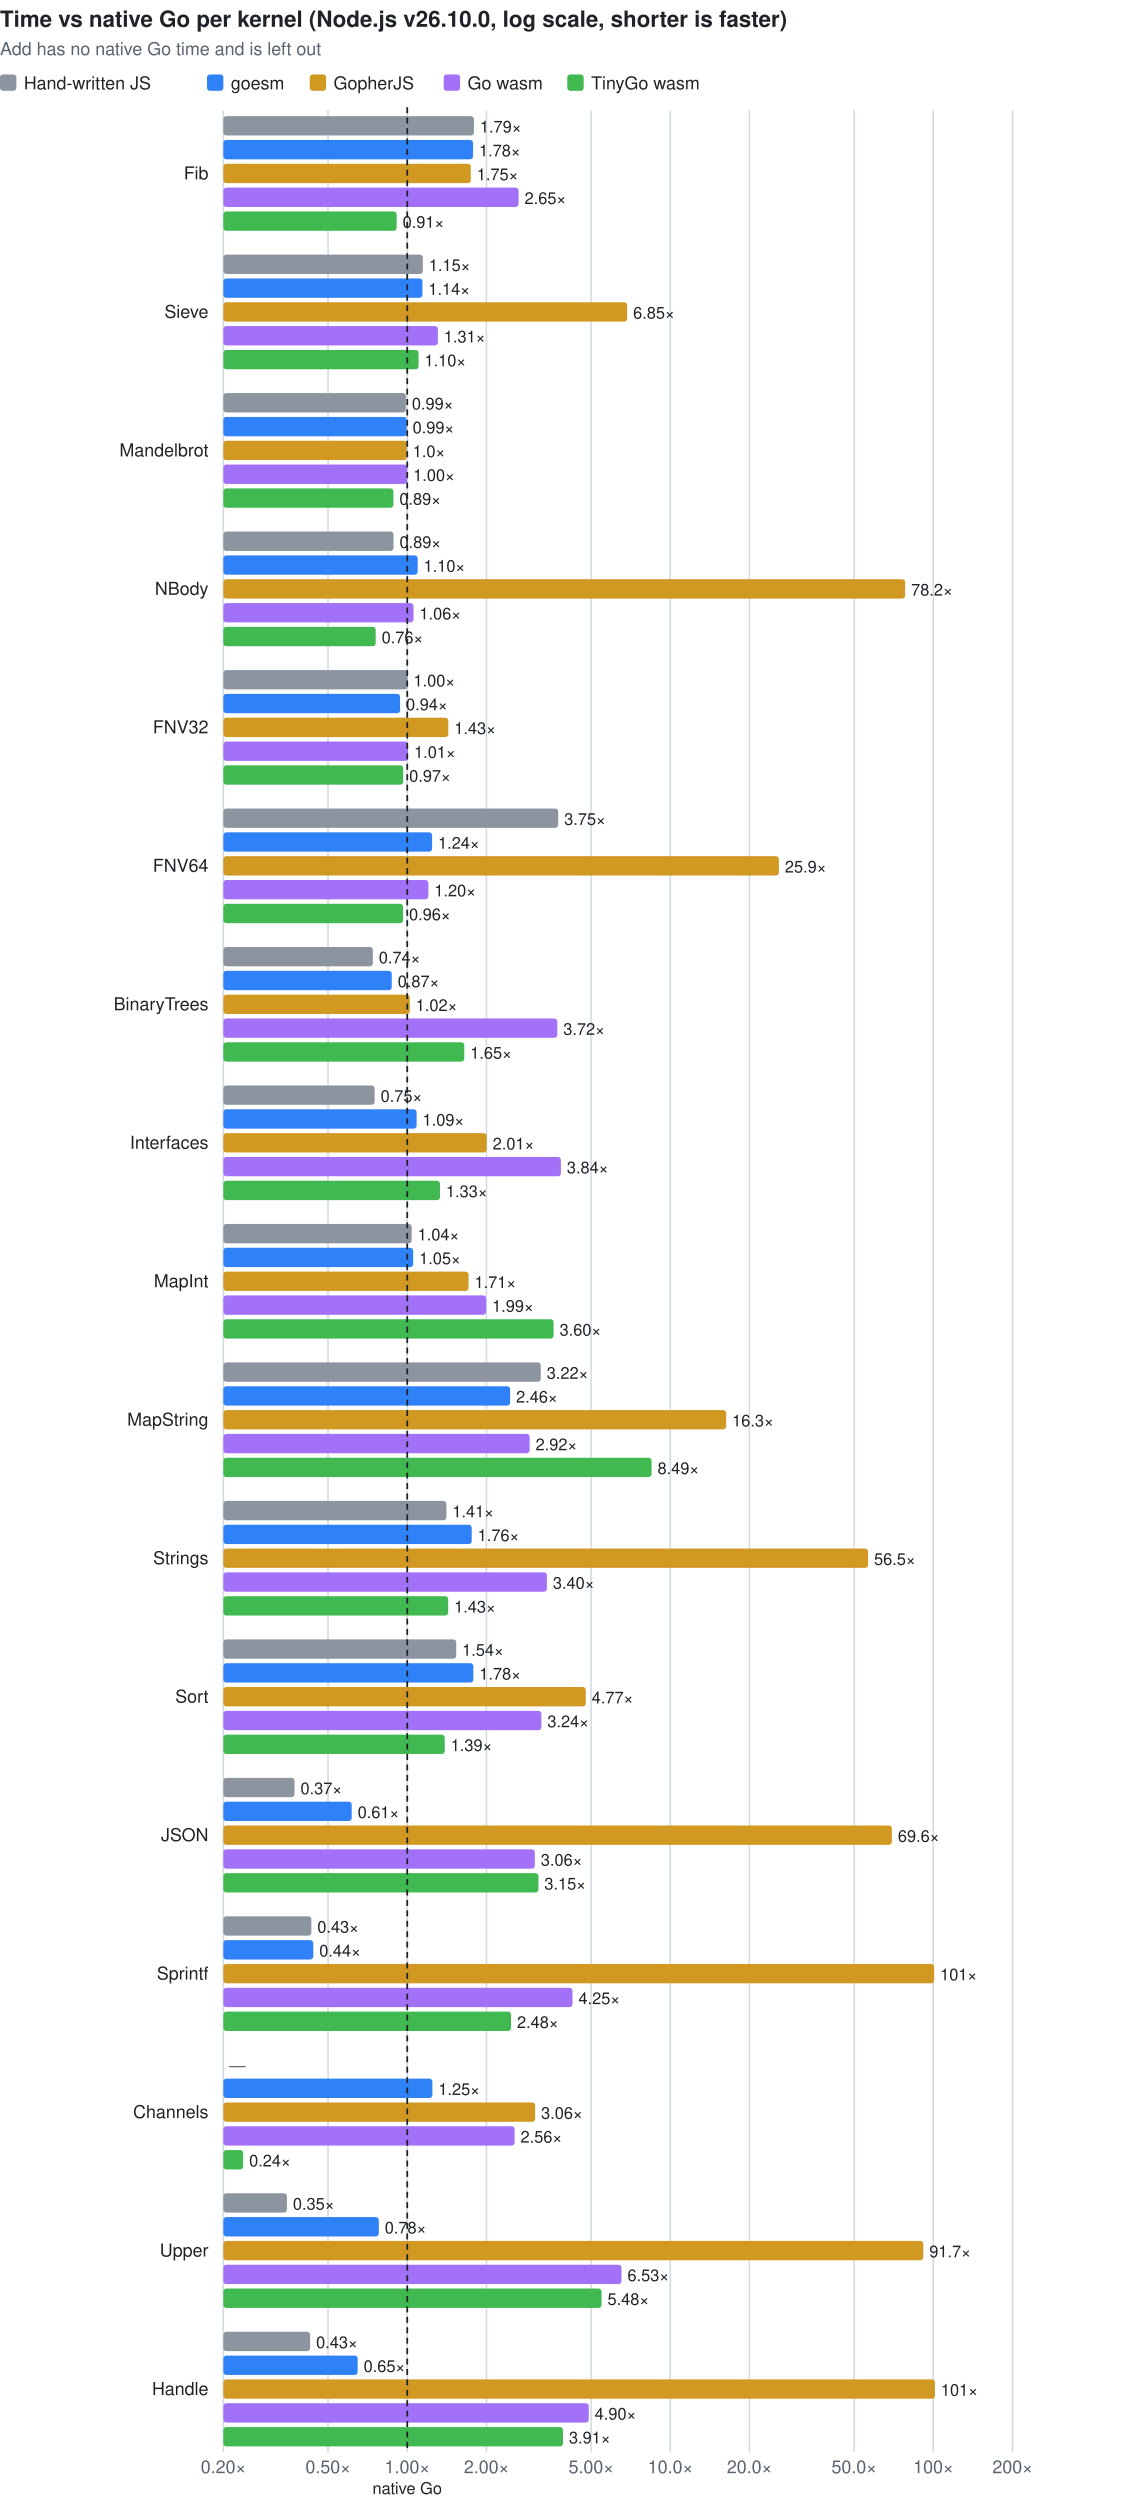
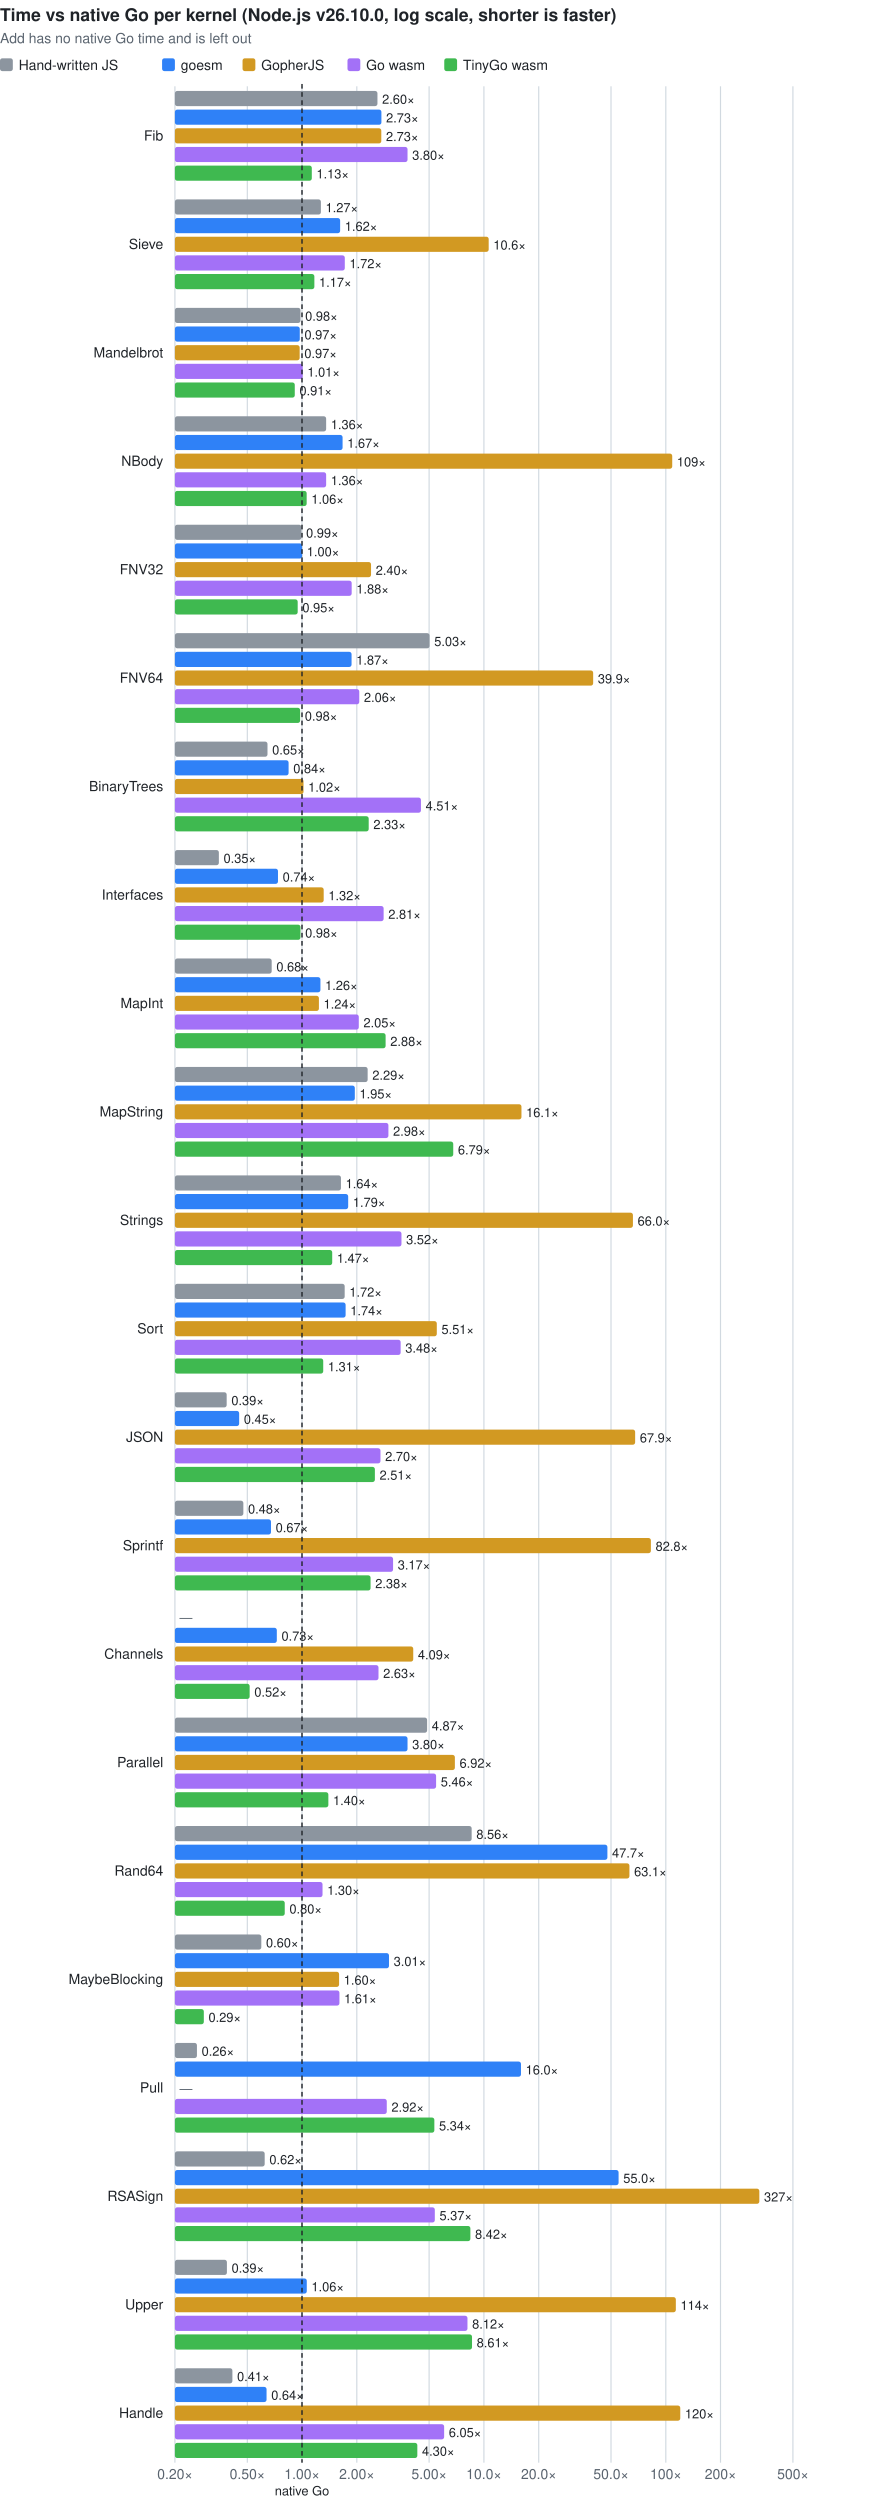
- <svg xmlns="http://www.w3.org/2000/svg" width="760" height="1679" viewBox="0 0 760 1679" font-family="-apple-system, 'Segoe UI', Helvetica, Arial, 'Hiragino Sans', 'Noto Sans CJK JP', 'Yu Gothic', sans-serif" font-size="12">
+ <svg xmlns="http://www.w3.org/2000/svg" width="760" height="2144" viewBox="0 0 760 2144" font-family="-apple-system, 'Segoe UI', Helvetica, Arial, 'Hiragino Sans', 'Noto Sans CJK JP', 'Yu Gothic', sans-serif" font-size="12">
  <style>.t{fill:#1f2328}.m{fill:#59636e}.g{stroke:#d1d9e0}.r{stroke:#1f2328}@media (prefers-color-scheme:dark){.t{fill:#f0f6fc}.m{fill:#9198a1}.g{stroke:#3d444d}.r{stroke:#f0f6fc}}</style>
  <text class="t" x="0" y="18" font-size="15" font-weight="600">Time vs native Go per kernel (Node.js v26.10.0, log scale, shorter is faster)</text>
  <text class="m" x="0" y="37">Add has no native Go time and is left out</text>
  <rect x="0" y="50" width="11" height="11" rx="2" fill="#8c959f" />
  <text class="t" x="16" y="60">Hand-written JS</text>
  <rect x="139" y="50" width="11" height="11" rx="2" fill="#2f81f7" />
  <text class="t" x="155" y="60">goesm</text>
  <rect x="208" y="50" width="11" height="11" rx="2" fill="#d29922" />
  <text class="t" x="224" y="60">GopherJS</text>
  <rect x="298" y="50" width="11" height="11" rx="2" fill="#a371f7" />
  <text class="t" x="314" y="60">Go wasm</text>
  <rect x="381" y="50" width="11" height="11" rx="2" fill="#3fb950" />
  <text class="t" x="397" y="60">TinyGo wasm</text>
-   <line class="g" x1="150.0" y1="74" x2="150.0" y2="1647" />
-   <text class="m" x="150.0" y="1661" text-anchor="middle">0.20×</text>
-   <line class="g" x1="220.3" y1="74" x2="220.3" y2="1647" />
-   <text class="m" x="220.3" y="1661" text-anchor="middle">0.50×</text>
-   <line class="g" x1="273.5" y1="74" x2="273.5" y2="1647" />
-   <text class="m" x="273.5" y="1661" text-anchor="middle">1.00×</text>
-   <line class="g" x1="326.7" y1="74" x2="326.7" y2="1647" />
-   <text class="m" x="326.7" y="1661" text-anchor="middle">2.00×</text>
-   <line class="g" x1="397.0" y1="74" x2="397.0" y2="1647" />
-   <text class="m" x="397.0" y="1661" text-anchor="middle">5.00×</text>
-   <line class="g" x1="450.2" y1="74" x2="450.2" y2="1647" />
-   <text class="m" x="450.2" y="1661" text-anchor="middle">10.0×</text>
-   <line class="g" x1="503.3" y1="74" x2="503.3" y2="1647" />
-   <text class="m" x="503.3" y="1661" text-anchor="middle">20.0×</text>
-   <line class="g" x1="573.6" y1="74" x2="573.6" y2="1647" />
-   <text class="m" x="573.6" y="1661" text-anchor="middle">50.0×</text>
-   <line class="g" x1="626.8" y1="74" x2="626.8" y2="1647" />
-   <text class="m" x="626.8" y="1661" text-anchor="middle">100×</text>
-   <line class="g" x1="680.0" y1="74" x2="680.0" y2="1647" />
-   <text class="m" x="680.0" y="1661" text-anchor="middle">200×</text>
+   <line class="g" x1="150.0" y1="74" x2="150.0" y2="2112" />
+   <text class="m" x="150.0" y="2126" text-anchor="middle">0.20×</text>
+   <line class="g" x1="212.1" y1="74" x2="212.1" y2="2112" />
+   <text class="m" x="212.1" y="2126" text-anchor="middle">0.50×</text>
+   <line class="g" x1="259.0" y1="74" x2="259.0" y2="2112" />
+   <text class="m" x="259.0" y="2126" text-anchor="middle">1.00×</text>
+   <line class="g" x1="306.0" y1="74" x2="306.0" y2="2112" />
+   <text class="m" x="306.0" y="2126" text-anchor="middle">2.00×</text>
+   <line class="g" x1="368.0" y1="74" x2="368.0" y2="2112" />
+   <text class="m" x="368.0" y="2126" text-anchor="middle">5.00×</text>
+   <line class="g" x1="415.0" y1="74" x2="415.0" y2="2112" />
+   <text class="m" x="415.0" y="2126" text-anchor="middle">10.0×</text>
+   <line class="g" x1="462.0" y1="74" x2="462.0" y2="2112" />
+   <text class="m" x="462.0" y="2126" text-anchor="middle">20.0×</text>
+   <line class="g" x1="524.0" y1="74" x2="524.0" y2="2112" />
+   <text class="m" x="524.0" y="2126" text-anchor="middle">50.0×</text>
+   <line class="g" x1="571.0" y1="74" x2="571.0" y2="2112" />
+   <text class="m" x="571.0" y="2126" text-anchor="middle">100×</text>
+   <line class="g" x1="617.9" y1="74" x2="617.9" y2="2112" />
+   <text class="m" x="617.9" y="2126" text-anchor="middle">200×</text>
+   <line class="g" x1="680.0" y1="74" x2="680.0" y2="2112" />
+   <text class="m" x="680.0" y="2126" text-anchor="middle">500×</text>
  <text class="t" x="140" y="120.5" text-anchor="end">Fib</text>
-   <rect x="150" y="78" width="168.3" height="13" rx="2" fill="#8c959f" />
-   <text class="t" x="322.3" y="89" font-size="11">1.79×</text>
-   <rect x="150" y="94" width="167.7" height="13" rx="2" fill="#2f81f7" />
-   <text class="t" x="321.7" y="105" font-size="11">1.78×</text>
-   <rect x="150" y="110" width="166.2" height="13" rx="2" fill="#d29922" />
-   <text class="t" x="320.2" y="121" font-size="11">1.75×</text>
-   <rect x="150" y="126" width="198.3" height="13" rx="2" fill="#a371f7" />
-   <text class="t" x="352.3" y="137" font-size="11">2.65×</text>
-   <rect x="150" y="142" width="116.4" height="13" rx="2" fill="#3fb950" />
-   <text class="t" x="270.4" y="153" font-size="11">0.91×</text>
+   <rect x="150" y="78" width="173.7" height="13" rx="2" fill="#8c959f" />
+   <text class="t" x="327.7" y="89" font-size="11">2.60×</text>
+   <rect x="150" y="94" width="177.1" height="13" rx="2" fill="#2f81f7" />
+   <text class="t" x="331.1" y="105" font-size="11">2.73×</text>
+   <rect x="150" y="110" width="177.0" height="13" rx="2" fill="#d29922" />
+   <text class="t" x="331.0" y="121" font-size="11">2.73×</text>
+   <rect x="150" y="126" width="199.5" height="13" rx="2" fill="#a371f7" />
+   <text class="t" x="353.5" y="137" font-size="11">3.80×</text>
+   <rect x="150" y="142" width="117.4" height="13" rx="2" fill="#3fb950" />
+   <text class="t" x="271.4" y="153" font-size="11">1.13×</text>
  <text class="t" x="140" y="213.5" text-anchor="end">Sieve</text>
-   <rect x="150" y="171" width="134.0" height="13" rx="2" fill="#8c959f" />
-   <text class="t" x="288.0" y="182" font-size="11">1.15×</text>
-   <rect x="150" y="187" width="133.7" height="13" rx="2" fill="#2f81f7" />
-   <text class="t" x="287.7" y="198" font-size="11">1.14×</text>
-   <rect x="150" y="203" width="271.2" height="13" rx="2" fill="#d29922" />
-   <text class="t" x="425.2" y="214" font-size="11">6.85×</text>
-   <rect x="150" y="219" width="144.1" height="13" rx="2" fill="#a371f7" />
-   <text class="t" x="298.1" y="230" font-size="11">1.31×</text>
-   <rect x="150" y="235" width="131.1" height="13" rx="2" fill="#3fb950" />
-   <text class="t" x="285.1" y="246" font-size="11">1.10×</text>
+   <rect x="150" y="171" width="125.2" height="13" rx="2" fill="#8c959f" />
+   <text class="t" x="279.2" y="182" font-size="11">1.27×</text>
+   <rect x="150" y="187" width="141.7" height="13" rx="2" fill="#2f81f7" />
+   <text class="t" x="295.7" y="198" font-size="11">1.62×</text>
+   <rect x="150" y="203" width="269.1" height="13" rx="2" fill="#d29922" />
+   <text class="t" x="423.1" y="214" font-size="11">10.6×</text>
+   <rect x="150" y="219" width="145.7" height="13" rx="2" fill="#a371f7" />
+   <text class="t" x="299.7" y="230" font-size="11">1.72×</text>
+   <rect x="150" y="235" width="119.6" height="13" rx="2" fill="#3fb950" />
+   <text class="t" x="273.6" y="246" font-size="11">1.17×</text>
  <text class="t" x="140" y="306.5" text-anchor="end">Mandelbrot</text>
-   <rect x="150" y="264" width="122.6" height="13" rx="2" fill="#8c959f" />
-   <text class="t" x="276.6" y="275" font-size="11">0.99×</text>
-   <rect x="150" y="280" width="123.1" height="13" rx="2" fill="#2f81f7" />
-   <text class="t" x="277.1" y="291" font-size="11">0.99×</text>
-   <rect x="150" y="296" width="123.2" height="13" rx="2" fill="#d29922" />
-   <text class="t" x="277.2" y="307" font-size="11">1.0×</text>
-   <rect x="150" y="312" width="123.5" height="13" rx="2" fill="#a371f7" />
-   <text class="t" x="277.5" y="323" font-size="11">1.00×</text>
-   <rect x="150" y="328" width="114.2" height="13" rx="2" fill="#3fb950" />
-   <text class="t" x="268.2" y="339" font-size="11">0.89×</text>
+   <rect x="150" y="264" width="107.7" height="13" rx="2" fill="#8c959f" />
+   <text class="t" x="261.7" y="275" font-size="11">0.98×</text>
+   <rect x="150" y="280" width="107.1" height="13" rx="2" fill="#2f81f7" />
+   <text class="t" x="261.1" y="291" font-size="11">0.97×</text>
+   <rect x="150" y="296" width="107.0" height="13" rx="2" fill="#d29922" />
+   <text class="t" x="261.0" y="307" font-size="11">0.97×</text>
+   <rect x="150" y="312" width="109.6" height="13" rx="2" fill="#a371f7" />
+   <text class="t" x="263.6" y="323" font-size="11">1.01×</text>
+   <rect x="150" y="328" width="102.8" height="13" rx="2" fill="#3fb950" />
+   <text class="t" x="256.8" y="339" font-size="11">0.91×</text>
  <text class="t" x="140" y="399.5" text-anchor="end">NBody</text>
-   <rect x="150" y="357" width="114.3" height="13" rx="2" fill="#8c959f" />
-   <text class="t" x="268.3" y="368" font-size="11">0.89×</text>
-   <rect x="150" y="373" width="130.5" height="13" rx="2" fill="#2f81f7" />
-   <text class="t" x="284.5" y="384" font-size="11">1.10×</text>
-   <rect x="150" y="389" width="457.9" height="13" rx="2" fill="#d29922" />
-   <text class="t" x="611.9" y="400" font-size="11">78.2×</text>
-   <rect x="150" y="405" width="127.7" height="13" rx="2" fill="#a371f7" />
-   <text class="t" x="281.7" y="416" font-size="11">1.06×</text>
-   <rect x="150" y="421" width="102.3" height="13" rx="2" fill="#3fb950" />
-   <text class="t" x="256.3" y="432" font-size="11">0.76×</text>
+   <rect x="150" y="357" width="129.7" height="13" rx="2" fill="#8c959f" />
+   <text class="t" x="283.7" y="368" font-size="11">1.36×</text>
+   <rect x="150" y="373" width="143.8" height="13" rx="2" fill="#2f81f7" />
+   <text class="t" x="297.8" y="384" font-size="11">1.67×</text>
+   <rect x="150" y="389" width="426.5" height="13" rx="2" fill="#d29922" />
+   <text class="t" x="580.5" y="400" font-size="11">109×</text>
+   <rect x="150" y="405" width="129.7" height="13" rx="2" fill="#a371f7" />
+   <text class="t" x="283.7" y="416" font-size="11">1.36×</text>
+   <rect x="150" y="421" width="113.0" height="13" rx="2" fill="#3fb950" />
+   <text class="t" x="267.0" y="432" font-size="11">1.06×</text>
  <text class="t" x="140" y="492.5" text-anchor="end">FNV32</text>
-   <rect x="150" y="450" width="123.7" height="13" rx="2" fill="#8c959f" />
-   <text class="t" x="277.7" y="461" font-size="11">1.00×</text>
-   <rect x="150" y="466" width="118.7" height="13" rx="2" fill="#2f81f7" />
-   <text class="t" x="272.7" y="477" font-size="11">0.94×</text>
-   <rect x="150" y="482" width="151.1" height="13" rx="2" fill="#d29922" />
-   <text class="t" x="305.1" y="493" font-size="11">1.43×</text>
-   <rect x="150" y="498" width="124.1" height="13" rx="2" fill="#a371f7" />
-   <text class="t" x="278.1" y="509" font-size="11">1.01×</text>
-   <rect x="150" y="514" width="120.8" height="13" rx="2" fill="#3fb950" />
-   <text class="t" x="274.8" y="525" font-size="11">0.97×</text>
+   <rect x="150" y="450" width="108.5" height="13" rx="2" fill="#8c959f" />
+   <text class="t" x="262.5" y="461" font-size="11">0.99×</text>
+   <rect x="150" y="466" width="109.1" height="13" rx="2" fill="#2f81f7" />
+   <text class="t" x="263.1" y="477" font-size="11">1.00×</text>
+   <rect x="150" y="482" width="168.2" height="13" rx="2" fill="#d29922" />
+   <text class="t" x="322.2" y="493" font-size="11">2.40×</text>
+   <rect x="150" y="498" width="151.6" height="13" rx="2" fill="#a371f7" />
+   <text class="t" x="305.6" y="509" font-size="11">1.88×</text>
+   <rect x="150" y="514" width="105.3" height="13" rx="2" fill="#3fb950" />
+   <text class="t" x="259.3" y="525" font-size="11">0.95×</text>
  <text class="t" x="140" y="585.5" text-anchor="end">FNV64</text>
-   <rect x="150" y="543" width="224.9" height="13" rx="2" fill="#8c959f" />
-   <text class="t" x="378.9" y="554" font-size="11">3.75×</text>
-   <rect x="150" y="559" width="140.2" height="13" rx="2" fill="#2f81f7" />
-   <text class="t" x="294.2" y="570" font-size="11">1.24×</text>
-   <rect x="150" y="575" width="373.1" height="13" rx="2" fill="#d29922" />
-   <text class="t" x="527.1" y="586" font-size="11">25.9×</text>
-   <rect x="150" y="591" width="137.7" height="13" rx="2" fill="#a371f7" />
-   <text class="t" x="291.7" y="602" font-size="11">1.20×</text>
-   <rect x="150" y="607" width="120.7" height="13" rx="2" fill="#3fb950" />
-   <text class="t" x="274.7" y="618" font-size="11">0.96×</text>
+   <rect x="150" y="543" width="218.4" height="13" rx="2" fill="#8c959f" />
+   <text class="t" x="372.4" y="554" font-size="11">5.03×</text>
+   <rect x="150" y="559" width="151.5" height="13" rx="2" fill="#2f81f7" />
+   <text class="t" x="305.5" y="570" font-size="11">1.87×</text>
+   <rect x="150" y="575" width="358.7" height="13" rx="2" fill="#d29922" />
+   <text class="t" x="512.7" y="586" font-size="11">39.9×</text>
+   <rect x="150" y="591" width="158.1" height="13" rx="2" fill="#a371f7" />
+   <text class="t" x="312.1" y="602" font-size="11">2.06×</text>
+   <rect x="150" y="607" width="107.4" height="13" rx="2" fill="#3fb950" />
+   <text class="t" x="261.4" y="618" font-size="11">0.98×</text>
  <text class="t" x="140" y="678.5" text-anchor="end">BinaryTrees</text>
-   <rect x="150" y="636" width="100.4" height="13" rx="2" fill="#8c959f" />
-   <text class="t" x="254.4" y="647" font-size="11">0.74×</text>
-   <rect x="150" y="652" width="113.1" height="13" rx="2" fill="#2f81f7" />
-   <text class="t" x="267.1" y="663" font-size="11">0.87×</text>
-   <rect x="150" y="668" width="125.2" height="13" rx="2" fill="#d29922" />
-   <text class="t" x="279.2" y="679" font-size="11">1.02×</text>
-   <rect x="150" y="684" width="224.3" height="13" rx="2" fill="#a371f7" />
-   <text class="t" x="378.3" y="695" font-size="11">3.72×</text>
-   <rect x="150" y="700" width="161.8" height="13" rx="2" fill="#3fb950" />
-   <text class="t" x="315.8" y="711" font-size="11">1.65×</text>
+   <rect x="150" y="636" width="79.4" height="13" rx="2" fill="#8c959f" />
+   <text class="t" x="233.4" y="647" font-size="11">0.65×</text>
+   <rect x="150" y="652" width="97.5" height="13" rx="2" fill="#2f81f7" />
+   <text class="t" x="251.5" y="663" font-size="11">0.84×</text>
+   <rect x="150" y="668" width="110.3" height="13" rx="2" fill="#d29922" />
+   <text class="t" x="264.3" y="679" font-size="11">1.02×</text>
+   <rect x="150" y="684" width="211.0" height="13" rx="2" fill="#a371f7" />
+   <text class="t" x="365.0" y="695" font-size="11">4.51×</text>
+   <rect x="150" y="700" width="166.2" height="13" rx="2" fill="#3fb950" />
+   <text class="t" x="320.2" y="711" font-size="11">2.33×</text>
  <text class="t" x="140" y="771.5" text-anchor="end">Interfaces</text>
-   <rect x="150" y="729" width="101.6" height="13" rx="2" fill="#8c959f" />
-   <text class="t" x="255.6" y="740" font-size="11">0.75×</text>
-   <rect x="150" y="745" width="129.8" height="13" rx="2" fill="#2f81f7" />
-   <text class="t" x="283.8" y="756" font-size="11">1.09×</text>
-   <rect x="150" y="761" width="176.9" height="13" rx="2" fill="#d29922" />
-   <text class="t" x="330.9" y="772" font-size="11">2.01×</text>
-   <rect x="150" y="777" width="226.7" height="13" rx="2" fill="#a371f7" />
-   <text class="t" x="380.7" y="788" font-size="11">3.84×</text>
-   <rect x="150" y="793" width="145.5" height="13" rx="2" fill="#3fb950" />
-   <text class="t" x="299.5" y="804" font-size="11">1.33×</text>
+   <rect x="150" y="729" width="37.7" height="13" rx="2" fill="#8c959f" />
+   <text class="t" x="191.7" y="740" font-size="11">0.35×</text>
+   <rect x="150" y="745" width="88.4" height="13" rx="2" fill="#2f81f7" />
+   <text class="t" x="242.4" y="756" font-size="11">0.74×</text>
+   <rect x="150" y="761" width="127.6" height="13" rx="2" fill="#d29922" />
+   <text class="t" x="281.6" y="772" font-size="11">1.32×</text>
+   <rect x="150" y="777" width="179.0" height="13" rx="2" fill="#a371f7" />
+   <text class="t" x="333.0" y="788" font-size="11">2.81×</text>
+   <rect x="150" y="793" width="107.7" height="13" rx="2" fill="#3fb950" />
+   <text class="t" x="261.7" y="804" font-size="11">0.98×</text>
  <text class="t" x="140" y="864.5" text-anchor="end">MapInt</text>
-   <rect x="150" y="822" width="126.5" height="13" rx="2" fill="#8c959f" />
-   <text class="t" x="280.5" y="833" font-size="11">1.04×</text>
-   <rect x="150" y="838" width="127.5" height="13" rx="2" fill="#2f81f7" />
-   <text class="t" x="281.5" y="849" font-size="11">1.05×</text>
-   <rect x="150" y="854" width="164.7" height="13" rx="2" fill="#d29922" />
-   <text class="t" x="318.7" y="865" font-size="11">1.71×</text>
-   <rect x="150" y="870" width="176.5" height="13" rx="2" fill="#a371f7" />
-   <text class="t" x="330.5" y="881" font-size="11">1.99×</text>
-   <rect x="150" y="886" width="221.8" height="13" rx="2" fill="#3fb950" />
-   <text class="t" x="375.8" y="897" font-size="11">3.60×</text>
+   <rect x="150" y="822" width="83.0" height="13" rx="2" fill="#8c959f" />
+   <text class="t" x="237.0" y="833" font-size="11">0.68×</text>
+   <rect x="150" y="838" width="124.8" height="13" rx="2" fill="#2f81f7" />
+   <text class="t" x="278.8" y="849" font-size="11">1.26×</text>
+   <rect x="150" y="854" width="123.5" height="13" rx="2" fill="#d29922" />
+   <text class="t" x="277.5" y="865" font-size="11">1.24×</text>
+   <rect x="150" y="870" width="157.7" height="13" rx="2" fill="#a371f7" />
+   <text class="t" x="311.7" y="881" font-size="11">2.05×</text>
+   <rect x="150" y="886" width="180.7" height="13" rx="2" fill="#3fb950" />
+   <text class="t" x="334.7" y="897" font-size="11">2.88×</text>
  <text class="t" x="140" y="957.5" text-anchor="end">MapString</text>
-   <rect x="150" y="915" width="213.2" height="13" rx="2" fill="#8c959f" />
-   <text class="t" x="367.2" y="926" font-size="11">3.22×</text>
-   <rect x="150" y="931" width="192.6" height="13" rx="2" fill="#2f81f7" />
-   <text class="t" x="346.6" y="942" font-size="11">2.46×</text>
-   <rect x="150" y="947" width="337.7" height="13" rx="2" fill="#d29922" />
-   <text class="t" x="491.7" y="958" font-size="11">16.3×</text>
-   <rect x="150" y="963" width="205.7" height="13" rx="2" fill="#a371f7" />
-   <text class="t" x="359.7" y="974" font-size="11">2.92×</text>
-   <rect x="150" y="979" width="287.6" height="13" rx="2" fill="#3fb950" />
-   <text class="t" x="441.6" y="990" font-size="11">8.49×</text>
+   <rect x="150" y="915" width="165.3" height="13" rx="2" fill="#8c959f" />
+   <text class="t" x="319.3" y="926" font-size="11">2.29×</text>
+   <rect x="150" y="931" width="154.3" height="13" rx="2" fill="#2f81f7" />
+   <text class="t" x="308.3" y="942" font-size="11">1.95×</text>
+   <rect x="150" y="947" width="297.2" height="13" rx="2" fill="#d29922" />
+   <text class="t" x="451.2" y="958" font-size="11">16.1×</text>
+   <rect x="150" y="963" width="183.1" height="13" rx="2" fill="#a371f7" />
+   <text class="t" x="337.1" y="974" font-size="11">2.98×</text>
+   <rect x="150" y="979" width="238.7" height="13" rx="2" fill="#3fb950" />
+   <text class="t" x="392.7" y="990" font-size="11">6.79×</text>
  <text class="t" x="140" y="1050.5" text-anchor="end">Strings</text>
-   <rect x="150" y="1008" width="149.8" height="13" rx="2" fill="#8c959f" />
-   <text class="t" x="303.8" y="1019" font-size="11">1.41×</text>
-   <rect x="150" y="1024" width="166.8" height="13" rx="2" fill="#2f81f7" />
-   <text class="t" x="320.8" y="1035" font-size="11">1.76×</text>
-   <rect x="150" y="1040" width="433.0" height="13" rx="2" fill="#d29922" />
-   <text class="t" x="587.0" y="1051" font-size="11">56.5×</text>
-   <rect x="150" y="1056" width="217.3" height="13" rx="2" fill="#a371f7" />
-   <text class="t" x="371.3" y="1067" font-size="11">3.40×</text>
-   <rect x="150" y="1072" width="151.0" height="13" rx="2" fill="#3fb950" />
-   <text class="t" x="305.0" y="1083" font-size="11">1.43×</text>
+   <rect x="150" y="1008" width="142.4" height="13" rx="2" fill="#8c959f" />
+   <text class="t" x="296.4" y="1019" font-size="11">1.64×</text>
+   <rect x="150" y="1024" width="148.6" height="13" rx="2" fill="#2f81f7" />
+   <text class="t" x="302.6" y="1035" font-size="11">1.79×</text>
+   <rect x="150" y="1040" width="392.8" height="13" rx="2" fill="#d29922" />
+   <text class="t" x="546.8" y="1051" font-size="11">66.0×</text>
+   <rect x="150" y="1056" width="194.3" height="13" rx="2" fill="#a371f7" />
+   <text class="t" x="348.3" y="1067" font-size="11">3.52×</text>
+   <rect x="150" y="1072" width="134.9" height="13" rx="2" fill="#3fb950" />
+   <text class="t" x="288.9" y="1083" font-size="11">1.47×</text>
  <text class="t" x="140" y="1143.5" text-anchor="end">Sort</text>
-   <rect x="150" y="1101" width="156.4" height="13" rx="2" fill="#8c959f" />
-   <text class="t" x="310.4" y="1112" font-size="11">1.54×</text>
-   <rect x="150" y="1117" width="167.9" height="13" rx="2" fill="#2f81f7" />
-   <text class="t" x="321.9" y="1128" font-size="11">1.78×</text>
-   <rect x="150" y="1133" width="243.4" height="13" rx="2" fill="#d29922" />
-   <text class="t" x="397.4" y="1144" font-size="11">4.77×</text>
-   <rect x="150" y="1149" width="213.6" height="13" rx="2" fill="#a371f7" />
-   <text class="t" x="367.6" y="1160" font-size="11">3.24×</text>
-   <rect x="150" y="1165" width="148.7" height="13" rx="2" fill="#3fb950" />
-   <text class="t" x="302.7" y="1176" font-size="11">1.39×</text>
+   <rect x="150" y="1101" width="145.6" height="13" rx="2" fill="#8c959f" />
+   <text class="t" x="299.6" y="1112" font-size="11">1.72×</text>
+   <rect x="150" y="1117" width="146.4" height="13" rx="2" fill="#2f81f7" />
+   <text class="t" x="300.4" y="1128" font-size="11">1.74×</text>
+   <rect x="150" y="1133" width="224.6" height="13" rx="2" fill="#d29922" />
+   <text class="t" x="378.6" y="1144" font-size="11">5.51×</text>
+   <rect x="150" y="1149" width="193.6" height="13" rx="2" fill="#a371f7" />
+   <text class="t" x="347.6" y="1160" font-size="11">3.48×</text>
+   <rect x="150" y="1165" width="127.2" height="13" rx="2" fill="#3fb950" />
+   <text class="t" x="281.2" y="1176" font-size="11">1.31×</text>
  <text class="t" x="140" y="1236.5" text-anchor="end">JSON</text>
-   <rect x="150" y="1194" width="47.8" height="13" rx="2" fill="#8c959f" />
-   <text class="t" x="201.8" y="1205" font-size="11">0.37×</text>
-   <rect x="150" y="1210" width="86.2" height="13" rx="2" fill="#2f81f7" />
-   <text class="t" x="240.2" y="1221" font-size="11">0.61×</text>
-   <rect x="150" y="1226" width="449.0" height="13" rx="2" fill="#d29922" />
-   <text class="t" x="603.0" y="1237" font-size="11">69.6×</text>
-   <rect x="150" y="1242" width="209.2" height="13" rx="2" fill="#a371f7" />
-   <text class="t" x="363.2" y="1253" font-size="11">3.06×</text>
-   <rect x="150" y="1258" width="211.6" height="13" rx="2" fill="#3fb950" />
-   <text class="t" x="365.6" y="1269" font-size="11">3.15×</text>
+   <rect x="150" y="1194" width="44.4" height="13" rx="2" fill="#8c959f" />
+   <text class="t" x="198.4" y="1205" font-size="11">0.39×</text>
+   <rect x="150" y="1210" width="55.1" height="13" rx="2" fill="#2f81f7" />
+   <text class="t" x="209.1" y="1221" font-size="11">0.45×</text>
+   <rect x="150" y="1226" width="394.7" height="13" rx="2" fill="#d29922" />
+   <text class="t" x="548.7" y="1237" font-size="11">67.9×</text>
+   <rect x="150" y="1242" width="176.3" height="13" rx="2" fill="#a371f7" />
+   <text class="t" x="330.3" y="1253" font-size="11">2.70×</text>
+   <rect x="150" y="1258" width="171.5" height="13" rx="2" fill="#3fb950" />
+   <text class="t" x="325.5" y="1269" font-size="11">2.51×</text>
  <text class="t" x="140" y="1329.5" text-anchor="end">Sprintf</text>
-   <rect x="150" y="1287" width="59.1" height="13" rx="2" fill="#8c959f" />
-   <text class="t" x="213.1" y="1298" font-size="11">0.43×</text>
-   <rect x="150" y="1303" width="60.4" height="13" rx="2" fill="#2f81f7" />
-   <text class="t" x="214.4" y="1314" font-size="11">0.44×</text>
-   <rect x="150" y="1319" width="477.4" height="13" rx="2" fill="#d29922" />
-   <text class="t" x="631.4" y="1330" font-size="11">101×</text>
-   <rect x="150" y="1335" width="234.5" height="13" rx="2" fill="#a371f7" />
-   <text class="t" x="388.5" y="1346" font-size="11">4.25×</text>
-   <rect x="150" y="1351" width="193.2" height="13" rx="2" fill="#3fb950" />
-   <text class="t" x="347.2" y="1362" font-size="11">2.48×</text>
+   <rect x="150" y="1287" width="58.7" height="13" rx="2" fill="#8c959f" />
+   <text class="t" x="212.7" y="1298" font-size="11">0.48×</text>
+   <rect x="150" y="1303" width="82.4" height="13" rx="2" fill="#2f81f7" />
+   <text class="t" x="236.4" y="1314" font-size="11">0.67×</text>
+   <rect x="150" y="1319" width="408.2" height="13" rx="2" fill="#d29922" />
+   <text class="t" x="562.2" y="1330" font-size="11">82.8×</text>
+   <rect x="150" y="1335" width="187.1" height="13" rx="2" fill="#a371f7" />
+   <text class="t" x="341.1" y="1346" font-size="11">3.17×</text>
+   <rect x="150" y="1351" width="167.8" height="13" rx="2" fill="#3fb950" />
+   <text class="t" x="321.8" y="1362" font-size="11">2.38×</text>
  <text class="t" x="140" y="1422.5" text-anchor="end">Channels</text>
  <text class="m" x="154" y="1391" font-size="11">—</text>
-   <rect x="150" y="1396" width="140.4" height="13" rx="2" fill="#2f81f7" />
-   <text class="t" x="294.4" y="1407" font-size="11">1.25×</text>
-   <rect x="150" y="1412" width="209.4" height="13" rx="2" fill="#d29922" />
-   <text class="t" x="363.4" y="1423" font-size="11">3.06×</text>
-   <rect x="150" y="1428" width="195.6" height="13" rx="2" fill="#a371f7" />
-   <text class="t" x="349.6" y="1439" font-size="11">2.56×</text>
-   <rect x="150" y="1444" width="13.3" height="13" rx="2" fill="#3fb950" />
-   <text class="t" x="167.3" y="1455" font-size="11">0.24×</text>
-   <text class="t" x="140" y="1515.5" text-anchor="end">Upper</text>
-   <rect x="150" y="1473" width="42.7" height="13" rx="2" fill="#8c959f" />
-   <text class="t" x="196.7" y="1484" font-size="11">0.35×</text>
-   <rect x="150" y="1489" width="104.4" height="13" rx="2" fill="#2f81f7" />
-   <text class="t" x="258.4" y="1500" font-size="11">0.78×</text>
-   <rect x="150" y="1505" width="470.1" height="13" rx="2" fill="#d29922" />
-   <text class="t" x="624.1" y="1516" font-size="11">91.7×</text>
-   <rect x="150" y="1521" width="267.4" height="13" rx="2" fill="#a371f7" />
-   <text class="t" x="421.4" y="1532" font-size="11">6.53×</text>
-   <rect x="150" y="1537" width="254.0" height="13" rx="2" fill="#3fb950" />
-   <text class="t" x="408.0" y="1548" font-size="11">5.48×</text>
-   <text class="t" x="140" y="1608.5" text-anchor="end">Handle</text>
-   <rect x="150" y="1566" width="58.3" height="13" rx="2" fill="#8c959f" />
-   <text class="t" x="212.3" y="1577" font-size="11">0.43×</text>
-   <rect x="150" y="1582" width="90.2" height="13" rx="2" fill="#2f81f7" />
-   <text class="t" x="244.2" y="1593" font-size="11">0.65×</text>
-   <rect x="150" y="1598" width="477.9" height="13" rx="2" fill="#d29922" />
-   <text class="t" x="631.9" y="1609" font-size="11">101×</text>
-   <rect x="150" y="1614" width="245.4" height="13" rx="2" fill="#a371f7" />
-   <text class="t" x="399.4" y="1625" font-size="11">4.90×</text>
-   <rect x="150" y="1630" width="228.1" height="13" rx="2" fill="#3fb950" />
-   <text class="t" x="382.1" y="1641" font-size="11">3.91×</text>
-   <line class="r" x1="273.5" y1="72" x2="273.5" y2="1647" stroke-dasharray="4 3" stroke-width="1.2" />
-   <text class="t" x="273.5" y="1675" text-anchor="middle" font-size="11">native Go</text>
+   <rect x="150" y="1396" width="87.4" height="13" rx="2" fill="#2f81f7" />
+   <text class="t" x="241.4" y="1407" font-size="11">0.73×</text>
+   <rect x="150" y="1412" width="204.4" height="13" rx="2" fill="#d29922" />
+   <text class="t" x="358.4" y="1423" font-size="11">4.09×</text>
+   <rect x="150" y="1428" width="174.6" height="13" rx="2" fill="#a371f7" />
+   <text class="t" x="328.6" y="1439" font-size="11">2.63×</text>
+   <rect x="150" y="1444" width="64.1" height="13" rx="2" fill="#3fb950" />
+   <text class="t" x="218.1" y="1455" font-size="11">0.52×</text>
+   <text class="t" x="140" y="1515.5" text-anchor="end">Parallel</text>
+   <rect x="150" y="1473" width="216.3" height="13" rx="2" fill="#8c959f" />
+   <text class="t" x="370.3" y="1484" font-size="11">4.87×</text>
+   <rect x="150" y="1489" width="199.5" height="13" rx="2" fill="#2f81f7" />
+   <text class="t" x="353.5" y="1500" font-size="11">3.80×</text>
+   <rect x="150" y="1505" width="240.1" height="13" rx="2" fill="#d29922" />
+   <text class="t" x="394.1" y="1516" font-size="11">6.92×</text>
+   <rect x="150" y="1521" width="224.0" height="13" rx="2" fill="#a371f7" />
+   <text class="t" x="378.0" y="1532" font-size="11">5.46×</text>
+   <rect x="150" y="1537" width="131.6" height="13" rx="2" fill="#3fb950" />
+   <text class="t" x="285.6" y="1548" font-size="11">1.40×</text>
+   <text class="t" x="140" y="1608.5" text-anchor="end">Rand64</text>
+   <rect x="150" y="1566" width="254.5" height="13" rx="2" fill="#8c959f" />
+   <text class="t" x="408.5" y="1577" font-size="11">8.56×</text>
+   <rect x="150" y="1582" width="370.9" height="13" rx="2" fill="#2f81f7" />
+   <text class="t" x="524.9" y="1593" font-size="11">47.7×</text>
+   <rect x="150" y="1598" width="389.8" height="13" rx="2" fill="#d29922" />
+   <text class="t" x="543.8" y="1609" font-size="11">63.1×</text>
+   <rect x="150" y="1614" width="126.6" height="13" rx="2" fill="#a371f7" />
+   <text class="t" x="280.6" y="1625" font-size="11">1.30×</text>
+   <rect x="150" y="1630" width="94.2" height="13" rx="2" fill="#3fb950" />
+   <text class="t" x="248.2" y="1641" font-size="11">0.80×</text>
+   <text class="t" x="140" y="1701.5" text-anchor="end">MaybeBlocking</text>
+   <rect x="150" y="1659" width="74.1" height="13" rx="2" fill="#8c959f" />
+   <text class="t" x="228.1" y="1670" font-size="11">0.60×</text>
+   <rect x="150" y="1675" width="183.6" height="13" rx="2" fill="#2f81f7" />
+   <text class="t" x="337.6" y="1686" font-size="11">3.01×</text>
+   <rect x="150" y="1691" width="140.8" height="13" rx="2" fill="#d29922" />
+   <text class="t" x="294.8" y="1702" font-size="11">1.60×</text>
+   <rect x="150" y="1707" width="141.1" height="13" rx="2" fill="#a371f7" />
+   <text class="t" x="295.1" y="1718" font-size="11">1.61×</text>
+   <rect x="150" y="1723" width="24.8" height="13" rx="2" fill="#3fb950" />
+   <text class="t" x="178.8" y="1734" font-size="11">0.29×</text>
+   <text class="t" x="140" y="1794.5" text-anchor="end">Pull</text>
+   <rect x="150" y="1752" width="18.9" height="13" rx="2" fill="#8c959f" />
+   <text class="t" x="172.9" y="1763" font-size="11">0.26×</text>
+   <rect x="150" y="1768" width="296.8" height="13" rx="2" fill="#2f81f7" />
+   <text class="t" x="450.8" y="1779" font-size="11">16.0×</text>
+   <text class="m" x="154" y="1795" font-size="11">—</text>
+   <rect x="150" y="1800" width="181.7" height="13" rx="2" fill="#a371f7" />
+   <text class="t" x="335.7" y="1811" font-size="11">2.92×</text>
+   <rect x="150" y="1816" width="222.5" height="13" rx="2" fill="#3fb950" />
+   <text class="t" x="376.5" y="1827" font-size="11">5.34×</text>
+   <text class="t" x="140" y="1887.5" text-anchor="end">RSASign</text>
+   <rect x="150" y="1845" width="77.0" height="13" rx="2" fill="#8c959f" />
+   <text class="t" x="231.0" y="1856" font-size="11">0.62×</text>
+   <rect x="150" y="1861" width="380.5" height="13" rx="2" fill="#2f81f7" />
+   <text class="t" x="534.5" y="1872" font-size="11">55.0×</text>
+   <rect x="150" y="1877" width="501.2" height="13" rx="2" fill="#d29922" />
+   <text class="t" x="655.2" y="1888" font-size="11">327×</text>
+   <rect x="150" y="1893" width="222.9" height="13" rx="2" fill="#a371f7" />
+   <text class="t" x="376.9" y="1904" font-size="11">5.37×</text>
+   <rect x="150" y="1909" width="253.4" height="13" rx="2" fill="#3fb950" />
+   <text class="t" x="407.4" y="1920" font-size="11">8.42×</text>
+   <text class="t" x="140" y="1980.5" text-anchor="end">Upper</text>
+   <rect x="150" y="1938" width="44.6" height="13" rx="2" fill="#8c959f" />
+   <text class="t" x="198.6" y="1949" font-size="11">0.39×</text>
+   <rect x="150" y="1954" width="113.1" height="13" rx="2" fill="#2f81f7" />
+   <text class="t" x="267.1" y="1965" font-size="11">1.06×</text>
+   <rect x="150" y="1970" width="429.6" height="13" rx="2" fill="#d29922" />
+   <text class="t" x="583.6" y="1981" font-size="11">114×</text>
+   <rect x="150" y="1986" width="250.9" height="13" rx="2" fill="#a371f7" />
+   <text class="t" x="404.9" y="1997" font-size="11">8.12×</text>
+   <rect x="150" y="2002" width="254.8" height="13" rx="2" fill="#3fb950" />
+   <text class="t" x="408.8" y="2013" font-size="11">8.61×</text>
+   <text class="t" x="140" y="2073.5" text-anchor="end">Handle</text>
+   <rect x="150" y="2031" width="49.3" height="13" rx="2" fill="#8c959f" />
+   <text class="t" x="203.3" y="2042" font-size="11">0.41×</text>
+   <rect x="150" y="2047" width="78.6" height="13" rx="2" fill="#2f81f7" />
+   <text class="t" x="232.6" y="2058" font-size="11">0.64×</text>
+   <rect x="150" y="2063" width="433.4" height="13" rx="2" fill="#d29922" />
+   <text class="t" x="587.4" y="2074" font-size="11">120×</text>
+   <rect x="150" y="2079" width="230.9" height="13" rx="2" fill="#a371f7" />
+   <text class="t" x="384.9" y="2090" font-size="11">6.05×</text>
+   <rect x="150" y="2095" width="207.9" height="13" rx="2" fill="#3fb950" />
+   <text class="t" x="361.9" y="2106" font-size="11">4.30×</text>
+   <line class="r" x1="259.0" y1="72" x2="259.0" y2="2112" stroke-dasharray="4 3" stroke-width="1.2" />
+   <text class="t" x="259.0" y="2140" text-anchor="middle" font-size="11">native Go</text>
</svg>
